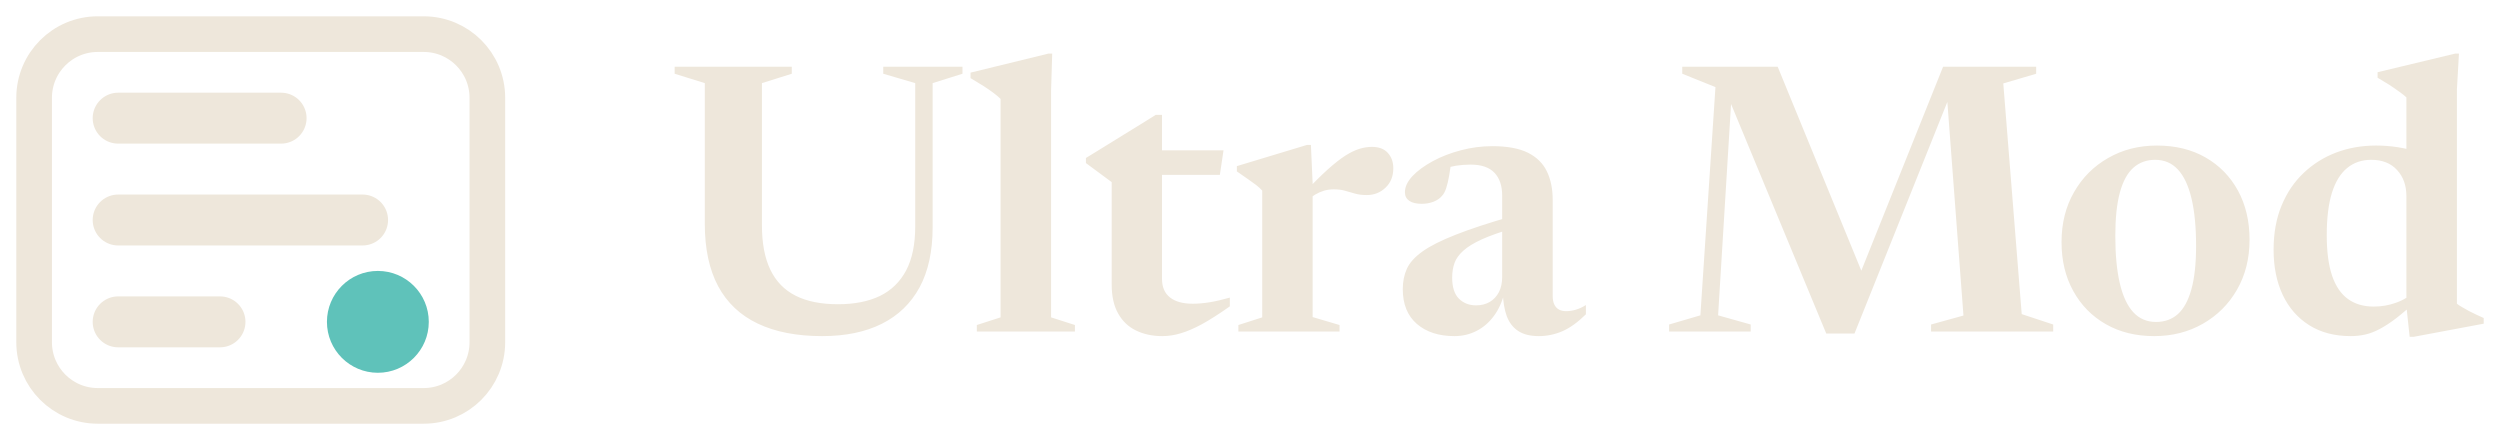
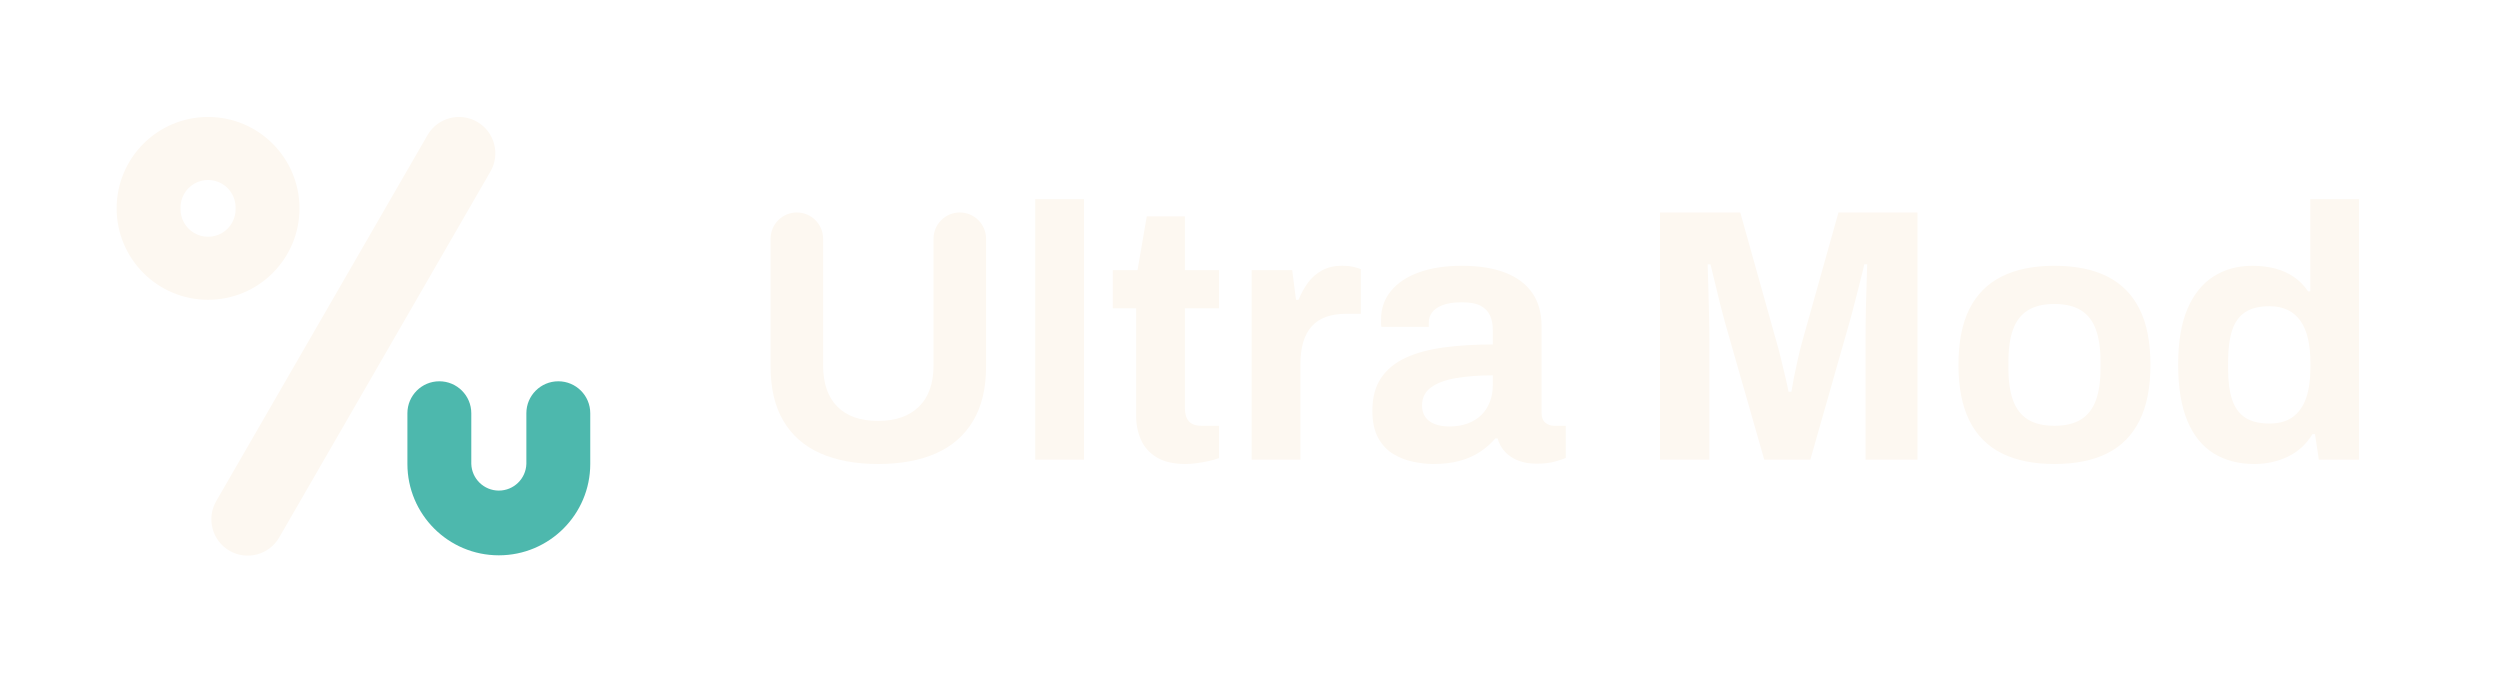
- <svg xmlns="http://www.w3.org/2000/svg" viewBox="6.4 10.4 245.46 43.2" width="981.8" height="172.8" role="img" aria-label="Ultra Mod">
-   <rect x="9.75" y="13.75" width="44.5" height="36.5" rx="6.25" fill="none" stroke-width="3.5" stroke-linejoin="round" stroke="#EEE7DB" />
-   <path d="M18 22 L34 22" fill="none" stroke-width="5" stroke-linecap="round" stroke-linejoin="round" stroke="#EEE7DB" />
-   <path d="M18 32 L42 32" fill="none" stroke-width="5" stroke-linecap="round" stroke-linejoin="round" stroke="#EEE7DB" />
-   <path d="M18 42 L28 42" fill="none" stroke-width="5" stroke-linecap="round" stroke-linejoin="round" stroke="#EEE7DB" />
-   <circle cx="43.5" cy="42" r="5" fill="#5FC2BA" />
-   <path d="M96.26 32.64V18.56L93.12 17.64V16.95H100.9V17.64L97.97 18.56V32.72Q97.97 36.23 96.69 38.61Q95.4 40.98 92.98 42.19Q90.56 43.4 87.12 43.4Q83.38 43.4 80.8 42.17Q78.23 40.95 76.91 38.5Q75.6 36.04 75.6 32.38V18.56L72.64 17.64V16.95H84.14V17.64L81.21 18.56V32.53Q81.21 35.17 82.04 36.89Q82.87 38.61 84.53 39.44Q86.18 40.27 88.67 40.27Q91.1 40.27 92.79 39.46Q94.47 38.64 95.37 36.95Q96.26 35.26 96.26 32.64ZM109.6 41.56 111.94 42.31V42.95H102.31V42.31L104.64 41.56V20.11Q104.38 19.85 103.97 19.54Q103.56 19.23 102.99 18.86Q102.42 18.5 101.69 18.07V17.53L109.34 15.66H109.71L109.6 19.27ZM120.49 37.78Q120.49 38.98 121.27 39.6Q122.06 40.22 123.5 40.22Q124.27 40.22 125.15 40.08Q126.02 39.94 127.15 39.62V40.48Q125.56 41.6 124.41 42.23Q123.26 42.85 122.34 43.12Q121.42 43.4 120.52 43.4Q119.07 43.4 117.94 42.85Q116.82 42.31 116.19 41.19Q115.55 40.07 115.55 38.33V28.28L113.02 26.41V25.91Q113.36 25.7 113.92 25.36Q114.48 25.01 115.2 24.57Q115.92 24.13 116.72 23.63Q117.51 23.14 118.33 22.64Q119.14 22.15 119.87 21.68H120.49V25.68ZM118.58 27.57V25.16H126.53L126.17 27.57ZM141.1 24.82Q142.13 24.82 142.66 25.41Q143.2 26 143.2 26.92Q143.2 28.1 142.44 28.82Q141.68 29.55 140.6 29.55Q139.94 29.55 139.45 29.41Q138.95 29.27 138.47 29.13Q138 28.99 137.36 28.99Q136.85 28.99 136.4 29.12Q135.94 29.26 135.52 29.51Q135.1 29.76 134.68 30.13L134.5 29.29Q135.79 27.91 136.76 27.04Q137.73 26.17 138.49 25.68Q139.25 25.2 139.88 25.01Q140.5 24.82 141.1 24.82ZM135.28 28.38V41.53L137.92 42.31V42.95H127.99V42.31L130.33 41.56V29.11Q130.06 28.82 129.74 28.57Q129.41 28.32 128.95 28Q128.49 27.68 127.84 27.23V26.71L134.72 24.63H135.11ZM154.85 31.63 154.96 32.81Q153.07 33.37 151.89 33.9Q150.71 34.44 150.08 35.01Q149.44 35.58 149.21 36.22Q148.98 36.87 148.98 37.65Q148.98 39.06 149.64 39.72Q150.3 40.38 151.33 40.38Q152.08 40.38 152.66 40.05Q153.24 39.71 153.57 39.08Q153.89 38.46 153.89 37.58V29.61Q153.89 28.17 153.14 27.37Q152.38 26.56 150.79 26.56Q150.06 26.56 149.35 26.67Q148.64 26.79 148.11 26.99L148.92 25.94Q148.81 26.94 148.68 27.67Q148.55 28.39 148.39 28.88Q148.23 29.37 147.98 29.63Q147.7 29.98 147.16 30.2Q146.62 30.41 146 30.41Q145.2 30.41 144.77 30.12Q144.34 29.82 144.34 29.27Q144.34 28.49 145.08 27.69Q145.83 26.9 147.08 26.22Q148.32 25.55 149.85 25.15Q151.37 24.75 152.92 24.75Q155.11 24.75 156.41 25.39Q157.71 26.04 158.28 27.23Q158.85 28.41 158.85 30.02V39.45Q158.85 39.97 159.01 40.3Q159.17 40.63 159.46 40.79Q159.75 40.95 160.18 40.95Q160.63 40.95 161.11 40.81Q161.6 40.67 162.11 40.35V41.26Q160.91 42.44 159.8 42.92Q158.68 43.4 157.49 43.4Q156.23 43.4 155.47 42.9Q154.7 42.4 154.34 41.44Q153.99 40.48 153.95 39.09L154.12 39.11Q153.78 40.48 153.07 41.43Q152.36 42.39 151.37 42.89Q150.38 43.4 149.2 43.4Q146.9 43.4 145.51 42.2Q144.13 41 144.13 38.79Q144.13 37.67 144.54 36.77Q144.95 35.88 146.09 35.07Q147.22 34.27 149.34 33.44Q151.46 32.6 154.85 31.63ZM204.9 41.24 207.99 42.26V42.95H196V42.26L199.18 41.38L197.55 19.77L197.83 19.83L188.48 43.15H185.71L176.12 20.03L176.4 20L175.09 41.36L178.29 42.26V42.95H170.28V42.26L173.35 41.36L174.83 18.95L171.57 17.64V16.95H180.94L189.42 37.63H188.89L197.18 16.95H206.32V17.64L203.09 18.59ZM218.09 42.01Q219.36 42.01 220.23 41.24Q221.1 40.46 221.56 38.8Q222.02 37.15 222.02 34.55Q222.02 31.76 221.57 29.88Q221.12 28 220.24 27.05Q219.36 26.09 218 26.09Q216.74 26.09 215.86 26.87Q214.99 27.65 214.54 29.29Q214.09 30.94 214.09 33.56Q214.09 36.33 214.53 38.21Q214.97 40.1 215.86 41.06Q216.74 42.01 218.09 42.01ZM217.9 43.4Q215.21 43.4 213.16 42.23Q211.11 41.06 209.96 38.97Q208.81 36.89 208.81 34.17Q208.81 31.39 210.04 29.26Q211.26 27.12 213.39 25.91Q215.51 24.69 218.18 24.69Q220.91 24.69 222.95 25.86Q224.99 27.03 226.13 29.11Q227.27 31.2 227.27 33.93Q227.27 36.7 226.04 38.84Q224.81 40.98 222.68 42.19Q220.56 43.4 217.9 43.4ZM242.67 29.65Q242.67 28.08 241.75 27.09Q240.84 26.09 239.21 26.09Q237.84 26.09 236.86 26.89Q235.88 27.68 235.36 29.32Q234.85 30.96 234.85 33.5Q234.85 35.93 235.38 37.49Q235.92 39.04 236.95 39.77Q237.97 40.5 239.47 40.5Q240.61 40.5 241.66 40.12Q242.71 39.75 243.64 38.91L243.73 39.86Q242.59 40.93 241.7 41.62Q240.8 42.31 240.05 42.7Q239.3 43.1 238.61 43.25Q237.92 43.4 237.21 43.4Q234.83 43.4 233.13 42.33Q231.43 41.26 230.53 39.36Q229.63 37.45 229.63 34.92Q229.63 32.47 230.42 30.57Q231.2 28.68 232.59 27.37Q233.97 26.06 235.79 25.37Q237.6 24.69 239.69 24.69Q240.76 24.69 241.8 24.85Q242.84 25.01 243.88 25.33Q244.91 25.64 245.96 26.17L242.67 26.62V19.96Q242.43 19.73 241.98 19.41Q241.53 19.08 240.98 18.72Q240.42 18.37 239.84 18.03V17.49L247.46 15.66H247.83L247.63 19.17V40.22Q247.81 40.37 248.13 40.55Q248.45 40.74 248.82 40.94Q249.2 41.13 249.57 41.31Q249.95 41.49 250.26 41.62V42.18L243.38 43.47H242.99L242.67 40.48Z" fill="#EEE7DB" />
+ <svg xmlns="http://www.w3.org/2000/svg" viewBox="0 0 952 256" width="952" height="256" role="img" aria-labelledby="title">
+   <g id="symbol">
+     <path fill="#FDF8F1" fill-rule="evenodd" d="M44.42 79.35A34.81 34.81 0 1 0 114.04 79.35A34.81 34.81 0 1 0 44.42 79.35ZM68.75 79.35A10.49 10.49 0 1 0 89.72 79.35A10.49 10.49 0 1 0 68.75 79.35Z" />
+     <path fill="#FDF8F1" d="M186.84 65.18L106.32 204.66A13.84 13.84 0 0 1 82.34 190.82L162.87 51.34A13.84 13.84 0 0 1 186.84 65.18Z" />
+     <path fill="#4DB8AD" d="M155.14 157.36A12.16 12.16 0 0 1 179.47 157.36L179.47 176.65A10.49 10.49 0 0 0 200.44 176.65L200.44 157.36A12.16 12.16 0 0 1 224.77 157.36L224.77 176.65A34.81 34.81 0 0 1 155.14 176.65Z" />
+   </g>
+   <g id="wordmark">
+     <g fill="#FDF8F1">
+       <path d="M334.36 176.69Q321.59 176.69 312.4 172.63Q303.21 168.56 298.32 160.29Q293.44 152.01 293.44 139.66V90.91H313.44V139.13Q313.44 149.39 318.85 154.84Q324.27 160.29 334.34 160.29Q344.4 160.29 349.94 154.84Q355.49 149.39 355.49 139.13V90.91H375.49V139.66Q375.49 152.01 370.55 160.29Q365.62 168.56 356.43 172.63Q347.25 176.69 334.36 176.69ZM293.44 90.91A10 10 0 1 1 313.44 90.91A10 10 0 1 1 293.44 90.91ZM355.49 90.91A10 10 0 1 1 375.49 90.91A10 10 0 1 1 355.49 90.91Z" />
+       <path d="M394.21 175.04V75.84H412.78V175.04ZM451.5 176.69Q444.67 176.69 440.5 174.18Q436.34 171.67 434.49 167.48Q432.64 163.28 432.64 158.37V117.4H423.74V102.86H433.17L436.69 82.39H451.21V102.86H464.19V117.4H451.21V155.51Q451.21 158.7 452.71 160.42Q454.22 162.14 457.53 162.14H464.19V174.44Q462.67 175.02 460.47 175.52Q458.27 176.02 455.89 176.35Q453.52 176.69 451.5 176.69ZM476.63 175.04V102.86H492.07L493.52 114.17H494.48Q495.92 110.62 498.05 107.68Q500.18 104.75 503.43 102.97Q506.68 101.19 511.14 101.19Q513.43 101.19 515.34 101.62Q517.25 102.06 518.21 102.49V119.5H512.49Q508.22 119.5 504.96 120.67Q501.7 121.83 499.51 124.27Q497.32 126.7 496.26 130.32Q495.2 133.94 495.2 138.73V175.04ZM545.84 176.69Q542.37 176.69 538.33 175.88Q534.29 175.08 530.69 172.96Q527.09 170.85 524.85 166.83Q522.6 162.8 522.6 156.39Q522.6 148.86 525.9 143.96Q529.2 139.05 535.25 136.26Q541.3 133.46 549.77 132.31Q558.23 131.17 568.46 131.17V125.68Q568.46 122.55 567.42 120.19Q566.38 117.83 563.87 116.47Q561.37 115.11 556.66 115.11Q552.06 115.11 549.25 116.23Q546.44 117.34 545.26 119.06Q544.08 120.77 544.08 122.78V124.46H526.04Q525.9 123.8 525.9 123.16Q525.9 122.53 525.9 121.64Q525.9 115.37 529.71 110.76Q533.52 106.15 540.43 103.68Q547.33 101.21 556.62 101.21Q566.51 101.21 573.26 103.86Q580.01 106.5 583.52 111.59Q587.03 116.68 587.03 124.23V157.24Q587.03 159.78 588.47 160.96Q589.91 162.14 591.76 162.14H596.24V174.4Q594.82 175.02 592.02 175.79Q589.21 176.57 585.15 176.57Q581.25 176.57 578.22 175.42Q575.18 174.26 573.15 172.09Q571.12 169.92 570.28 166.95H569.43Q567 169.79 563.68 172.01Q560.37 174.24 555.96 175.46Q551.56 176.69 545.84 176.69ZM551.96 162.4Q555.82 162.4 558.9 161.25Q561.98 160.1 564.07 158.06Q566.16 156.02 567.31 153.09Q568.46 150.16 568.46 146.72V142.93Q560.82 142.93 554.69 143.94Q548.55 144.95 545.03 147.46Q541.51 149.97 541.51 154.41Q541.51 156.93 542.71 158.72Q543.91 160.51 546.26 161.45Q548.61 162.4 551.96 162.4Z" />
+       <path d="M632.12 175.04V80.91H662.69L676.43 129.96Q677.2 132.54 678.06 136.08Q678.92 139.63 679.74 143.07Q680.57 146.51 681.08 149.16H682.17Q682.52 146.93 683.15 143.71Q683.78 140.49 684.6 136.84Q685.41 133.19 686.35 129.85L700.09 80.91H730.17V175.04H710.41V129.81Q710.41 123.65 710.53 117.42Q710.66 111.2 710.84 106.55Q711.02 101.91 711.02 100.63H709.92Q709.63 102.13 708.59 106.17Q707.55 110.21 706.39 114.81Q705.23 119.41 704.29 122.72L689.37 175.04H671.83L656.89 122.83Q656.09 119.97 655.08 116Q654.08 112.03 653.11 107.87Q652.14 103.71 651.36 100.66H650.27Q650.4 104.31 650.54 109.47Q650.68 114.62 650.8 119.98Q650.93 125.35 650.93 129.81V175.04ZM782.32 176.69Q770.43 176.69 762.28 172.62Q754.12 168.55 749.95 160.17Q745.78 151.79 745.78 138.95Q745.78 125.97 749.95 117.66Q754.12 109.35 762.28 105.28Q770.43 101.21 782.32 101.21Q794.33 101.21 802.44 105.28Q810.55 109.35 814.72 117.66Q818.89 125.97 818.89 138.95Q818.89 151.79 814.72 160.17Q810.55 168.55 802.44 172.62Q794.33 176.69 782.32 176.69ZM782.32 162.14Q788.6 162.14 792.46 159.72Q796.33 157.3 798.1 152.46Q799.87 147.61 799.87 140.43V137.49Q799.87 130.31 798.1 125.45Q796.33 120.59 792.46 118.18Q788.6 115.76 782.32 115.76Q776.05 115.76 772.2 118.18Q768.34 120.59 766.57 125.45Q764.81 130.31 764.81 137.49V140.43Q764.81 147.61 766.57 152.46Q768.34 157.3 772.2 159.72Q776.05 162.14 782.32 162.14ZM858.44 176.69Q849.52 176.69 843 172.67Q836.48 168.66 832.96 160.28Q829.44 151.9 829.44 138.81Q829.44 125.85 833.02 117.54Q836.6 109.24 843 105.22Q849.4 101.21 857.65 101.21Q862.39 101.21 866.42 102.27Q870.45 103.33 873.6 105.52Q876.74 107.71 878.91 110.93H879.75V75.84H898.32V175.04H883.02L881.55 165.32H880.59Q877.09 171.04 871.27 173.86Q865.46 176.69 858.44 176.69ZM864.22 161.28Q869.72 161.28 873.13 158.77Q876.54 156.26 878.17 151.58Q879.8 146.89 879.8 140.26V138Q879.8 133.03 878.89 129.03Q877.98 125.03 876.08 122.28Q874.19 119.53 871.24 118.07Q868.28 116.61 864.22 116.61Q858.38 116.61 854.93 118.9Q851.47 121.2 849.97 125.88Q848.46 130.56 848.46 137.65V140.5Q848.46 147.47 849.97 152.1Q851.47 156.72 854.93 159Q858.38 161.28 864.22 161.28Z" />
+     </g>
+   </g>
</svg>
